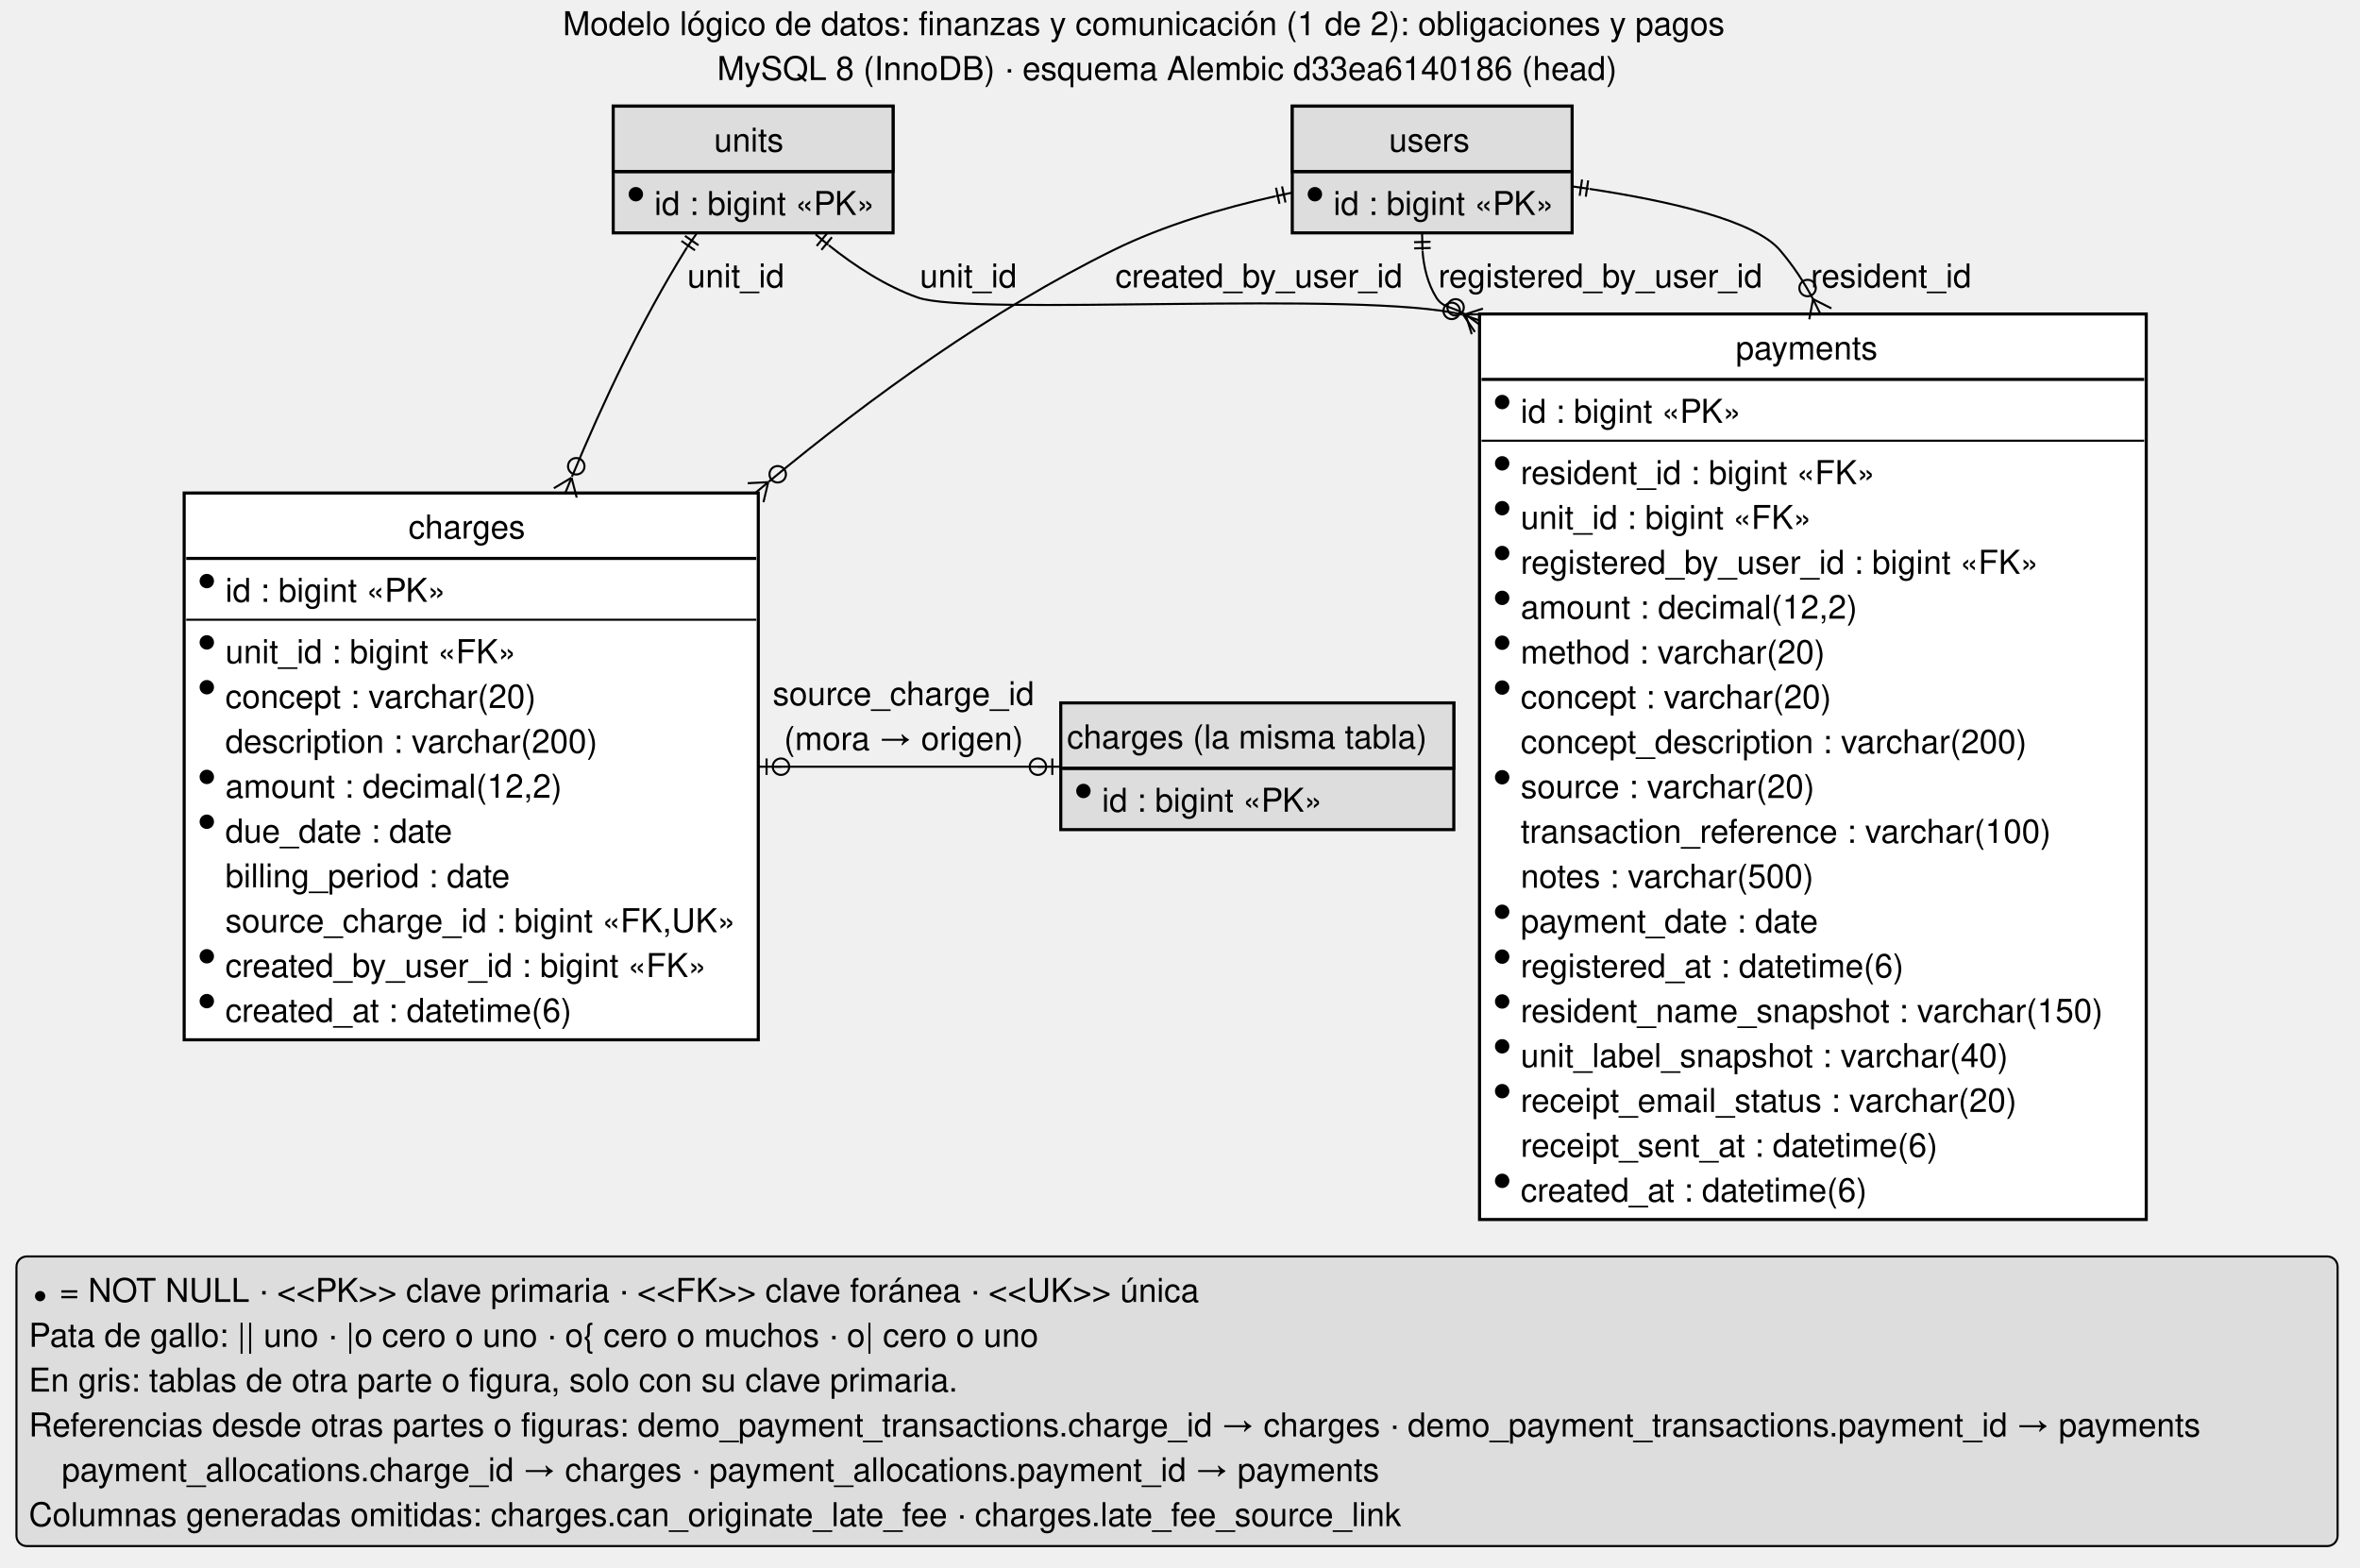
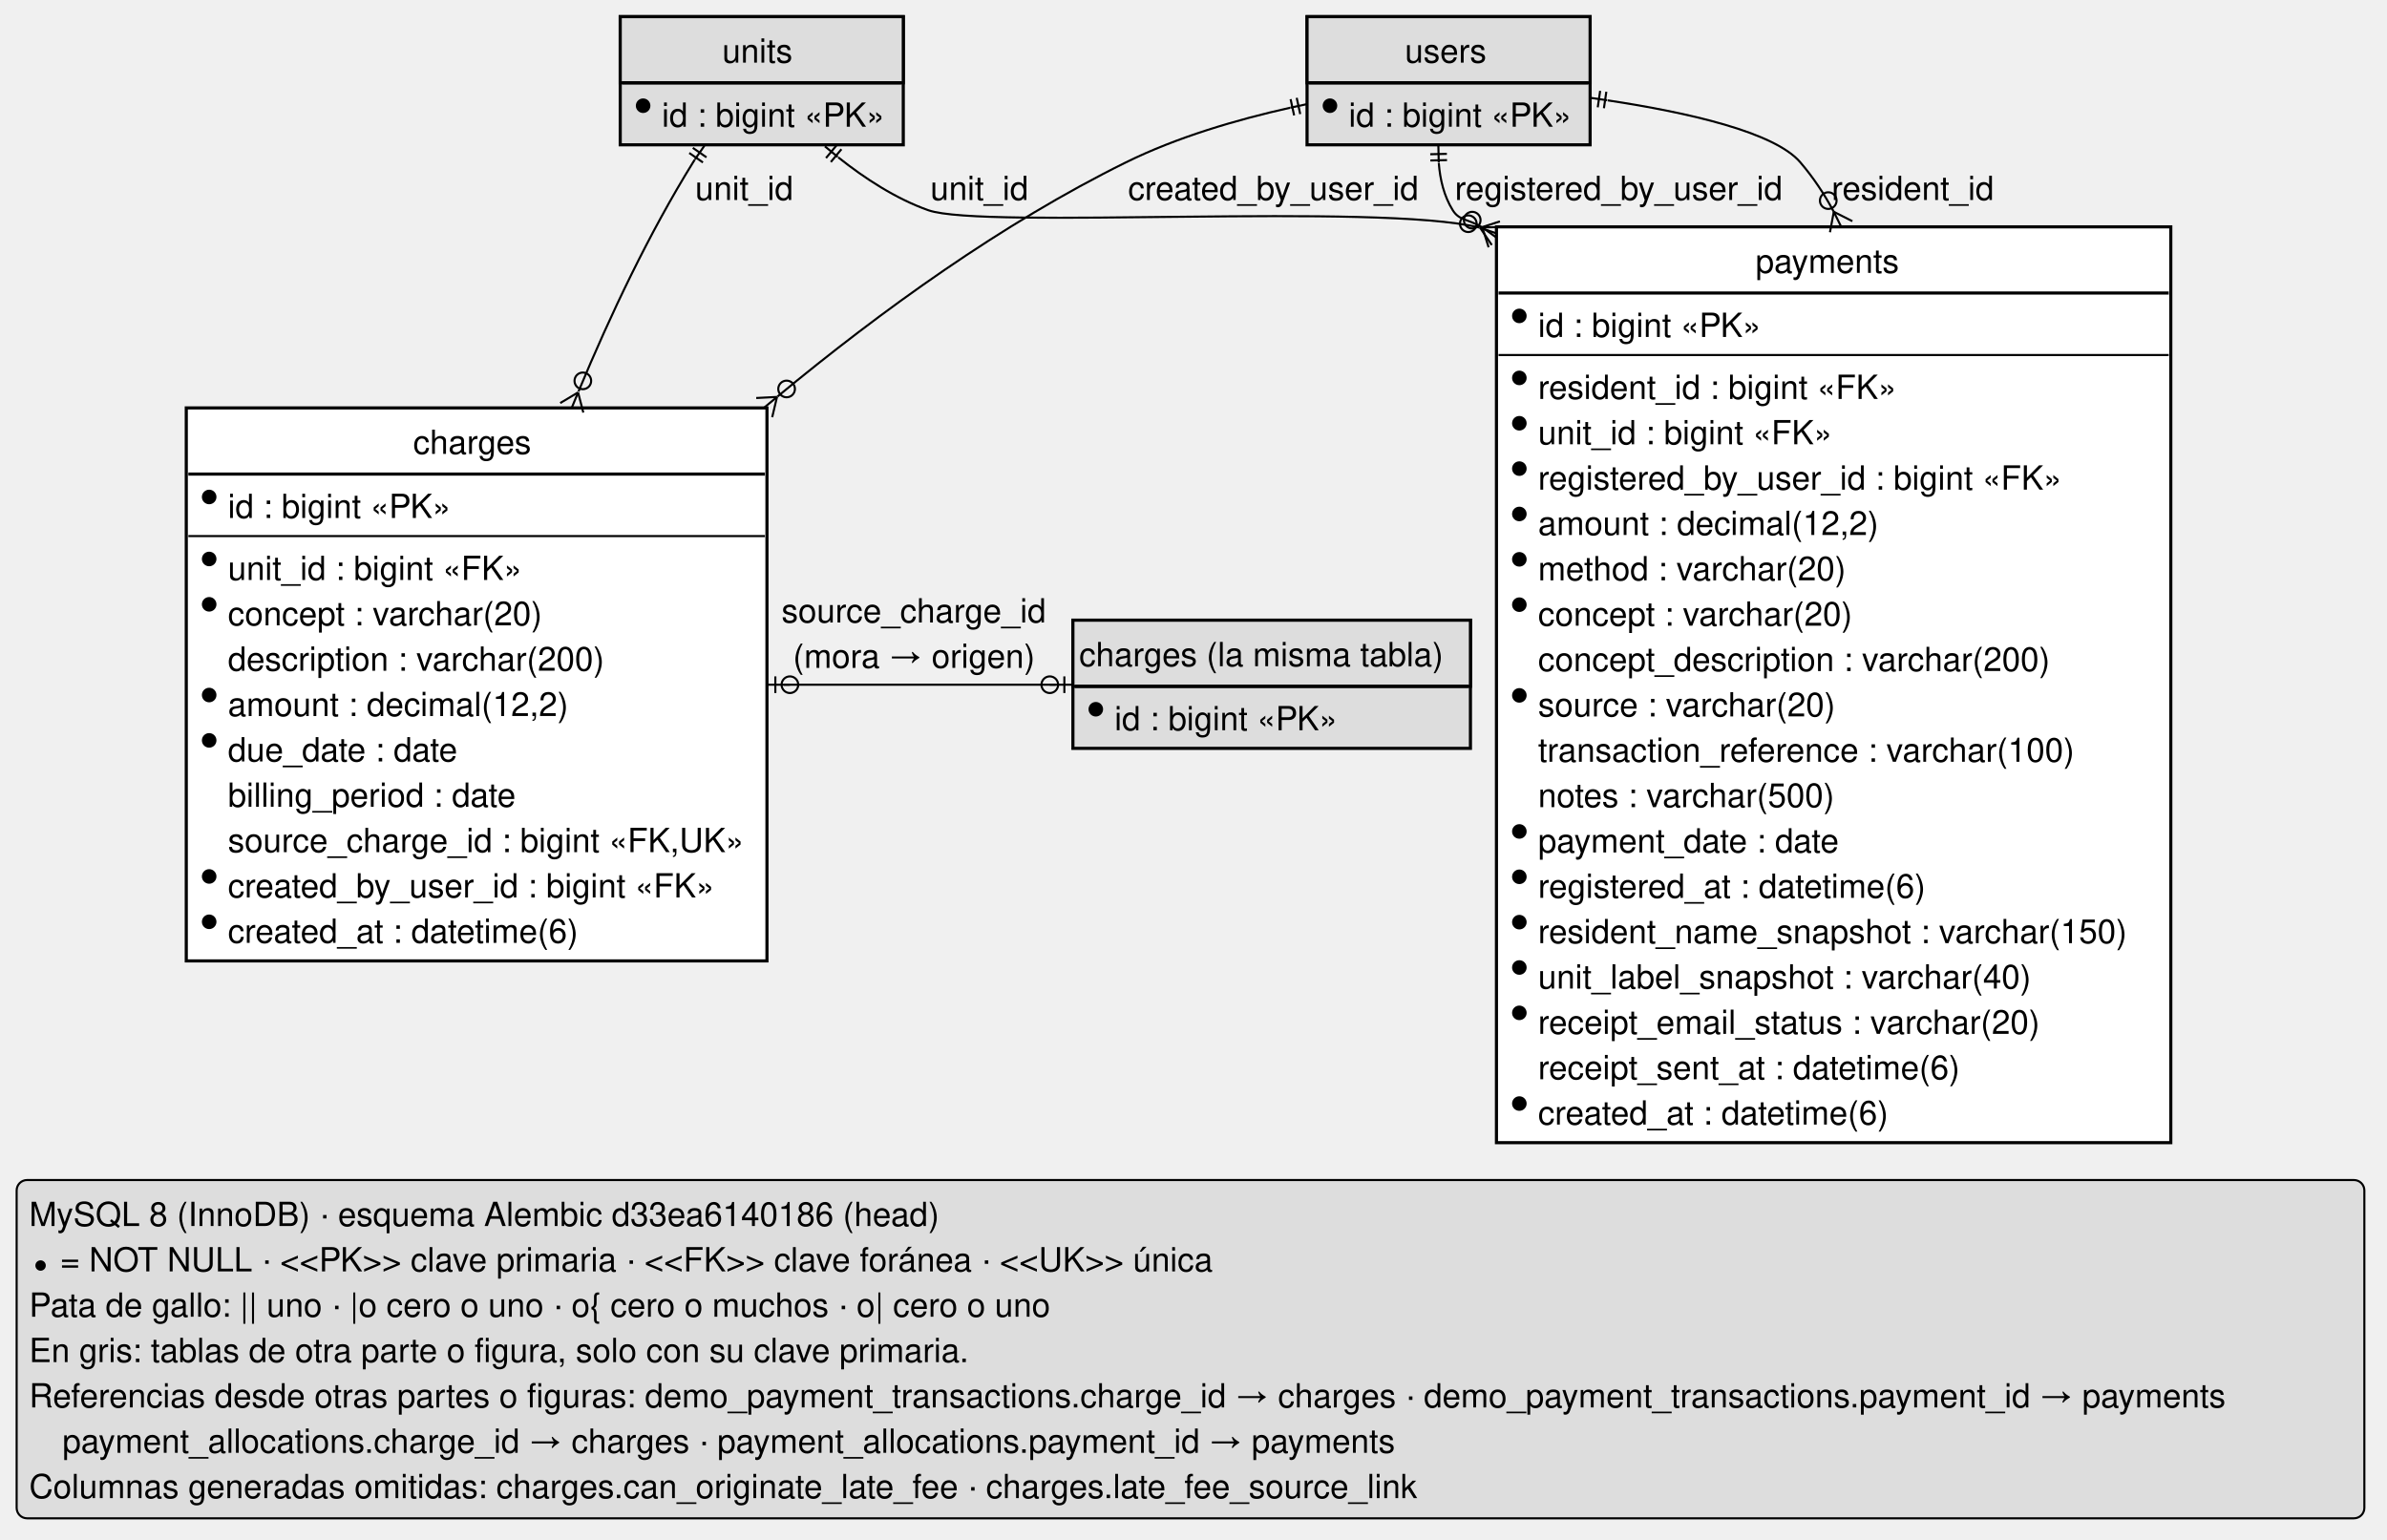
- <svg xmlns="http://www.w3.org/2000/svg" contentScriptType="application/ecmascript" contentStyleType="text/css" height="2381.25px" preserveAspectRatio="none" style="width:3584px;height:2381px;" version="1.1" viewBox="0 0 3584 2381" width="3584.375px" zoomAndPan="magnify">
+ <svg xmlns="http://www.w3.org/2000/svg" contentScriptType="application/ecmascript" contentStyleType="text/css" height="2312.5px" preserveAspectRatio="none" style="width:3584px;height:2312px;" version="1.1" viewBox="0 0 3584 2312" width="3584.375px" zoomAndPan="magnify">
  <defs />
  <g>
-     <text fill="#000000" font-family="Helvetica" font-size="50" lengthAdjust="spacingAndGlyphs" textLength="1868.75" x="854.688" y="53.45">Modelo lógico de datos: finanzas y comunicación (1 de 2): obligaciones y pagos</text>
-     <text fill="#000000" font-family="Helvetica" font-size="50" lengthAdjust="spacingAndGlyphs" textLength="1400" x="1089.062" y="121.55">MySQL 8 (InnoDB) · esquema Alembic d33ea6140186 (head)</text>
-     <rect fill="#FFFFFF" height="830.351" id="charges" style="stroke: #000000; stroke-width: 4.688;" width="871.875" x="279.688" y="748.7" />
-     <text fill="#000000" font-family="Helvetica" font-size="50" lengthAdjust="spacingAndGlyphs" textLength="190.625" x="620.312" y="817.775">charges</text>
-     <line style="stroke: #000000; stroke-width: 4.688;" x1="282.812" x2="1148.438" y1="848.05" y2="848.05" />
-     <ellipse cx="314.062" cy="882.425" fill="#000000" rx="9.375" ry="9.375" style="stroke: #000000; stroke-width: 3.125;" />
-     <text fill="#000000" font-family="Helvetica" font-size="50" lengthAdjust="spacingAndGlyphs" textLength="343.75" x="342.188" y="914">id : bigint «PK»</text>
-     <line style="stroke: #000000; stroke-width: 3.125;" x1="282.812" x2="1148.438" y1="941.15" y2="941.15" />
-     <ellipse cx="314.062" cy="975.525" fill="#000000" rx="9.375" ry="9.375" style="stroke: #000000; stroke-width: 3.125;" />
-     <text fill="#000000" font-family="Helvetica" font-size="50" lengthAdjust="spacingAndGlyphs" textLength="453.125" x="342.188" y="1007.101">unit_id : bigint «FK»</text>
+     <rect fill="#FFFFFF" height="830.351" id="charges" style="stroke: #000000; stroke-width: 4.688;" width="871.875" x="279.688" y="612.5" />
+     <text fill="#000000" font-family="Helvetica" font-size="50" lengthAdjust="spacingAndGlyphs" textLength="190.625" x="620.312" y="681.575">charges</text>
+     <line style="stroke: #000000; stroke-width: 4.688;" x1="282.812" x2="1148.438" y1="711.85" y2="711.85" />
+     <ellipse cx="314.062" cy="746.225" fill="#000000" rx="9.375" ry="9.375" style="stroke: #000000; stroke-width: 3.125;" />
+     <text fill="#000000" font-family="Helvetica" font-size="50" lengthAdjust="spacingAndGlyphs" textLength="343.75" x="342.188" y="777.8">id : bigint «PK»</text>
+     <line style="stroke: #000000; stroke-width: 3.125;" x1="282.812" x2="1148.438" y1="804.95" y2="804.95" />
+     <ellipse cx="314.062" cy="839.325" fill="#000000" rx="9.375" ry="9.375" style="stroke: #000000; stroke-width: 3.125;" />
+     <text fill="#000000" font-family="Helvetica" font-size="50" lengthAdjust="spacingAndGlyphs" textLength="453.125" x="342.188" y="870.9">unit_id : bigint «FK»</text>
+     <ellipse cx="314.062" cy="907.425" fill="#000000" rx="9.375" ry="9.375" style="stroke: #000000; stroke-width: 3.125;" />
+     <text fill="#000000" font-family="Helvetica" font-size="50" lengthAdjust="spacingAndGlyphs" textLength="496.875" x="342.188" y="939">concept : varchar(20)</text>
+     <text fill="#000000" font-family="Helvetica" font-size="50" lengthAdjust="spacingAndGlyphs" textLength="603.125" x="342.188" y="1007.101">description : varchar(200)</text>
    <ellipse cx="314.062" cy="1043.626" fill="#000000" rx="9.375" ry="9.375" style="stroke: #000000; stroke-width: 3.125;" />
-     <text fill="#000000" font-family="Helvetica" font-size="50" lengthAdjust="spacingAndGlyphs" textLength="496.875" x="342.188" y="1075.201">concept : varchar(20)</text>
-     <text fill="#000000" font-family="Helvetica" font-size="50" lengthAdjust="spacingAndGlyphs" textLength="603.125" x="342.188" y="1143.301">description : varchar(200)</text>
-     <ellipse cx="314.062" cy="1179.826" fill="#000000" rx="9.375" ry="9.375" style="stroke: #000000; stroke-width: 3.125;" />
-     <text fill="#000000" font-family="Helvetica" font-size="50" lengthAdjust="spacingAndGlyphs" textLength="537.5" x="342.188" y="1211.401">amount : decimal(12,2)</text>
-     <ellipse cx="314.062" cy="1247.926" fill="#000000" rx="9.375" ry="9.375" style="stroke: #000000; stroke-width: 3.125;" />
-     <text fill="#000000" font-family="Helvetica" font-size="50" lengthAdjust="spacingAndGlyphs" textLength="362.5" x="342.188" y="1279.501">due_date : date</text>
-     <text fill="#000000" font-family="Helvetica" font-size="50" lengthAdjust="spacingAndGlyphs" textLength="465.625" x="342.188" y="1347.601">billing_period : date</text>
-     <text fill="#000000" font-family="Helvetica" font-size="50" lengthAdjust="spacingAndGlyphs" textLength="790.625" x="342.188" y="1415.701">source_charge_id : bigint «FK,UK»</text>
-     <ellipse cx="314.062" cy="1452.226" fill="#000000" rx="9.375" ry="9.375" style="stroke: #000000; stroke-width: 3.125;" />
-     <text fill="#000000" font-family="Helvetica" font-size="50" lengthAdjust="spacingAndGlyphs" textLength="746.875" x="342.188" y="1483.802">created_by_user_id : bigint «FK»</text>
-     <ellipse cx="314.062" cy="1520.327" fill="#000000" rx="9.375" ry="9.375" style="stroke: #000000; stroke-width: 3.125;" />
-     <text fill="#000000" font-family="Helvetica" font-size="50" lengthAdjust="spacingAndGlyphs" textLength="559.375" x="342.188" y="1551.902">created_at : datetime(6)</text>
-     <rect fill="#FFFFFF" height="1375.153" id="payments" style="stroke: #000000; stroke-width: 4.688;" width="1012.5" x="2246.875" y="476.825" />
-     <text fill="#000000" font-family="Helvetica" font-size="50" lengthAdjust="spacingAndGlyphs" textLength="234.375" x="2635.938" y="545.9">payments</text>
-     <line style="stroke: #000000; stroke-width: 4.688;" x1="2250" x2="3256.25" y1="576.175" y2="576.175" />
-     <ellipse cx="2281.25" cy="610.55" fill="#000000" rx="9.375" ry="9.375" style="stroke: #000000; stroke-width: 3.125;" />
-     <text fill="#000000" font-family="Helvetica" font-size="50" lengthAdjust="spacingAndGlyphs" textLength="343.75" x="2309.375" y="642.125">id : bigint «PK»</text>
-     <line style="stroke: #000000; stroke-width: 3.125;" x1="2250" x2="3256.25" y1="669.275" y2="669.275" />
+     <text fill="#000000" font-family="Helvetica" font-size="50" lengthAdjust="spacingAndGlyphs" textLength="537.5" x="342.188" y="1075.201">amount : decimal(12,2)</text>
+     <ellipse cx="314.062" cy="1111.726" fill="#000000" rx="9.375" ry="9.375" style="stroke: #000000; stroke-width: 3.125;" />
+     <text fill="#000000" font-family="Helvetica" font-size="50" lengthAdjust="spacingAndGlyphs" textLength="362.5" x="342.188" y="1143.301">due_date : date</text>
+     <text fill="#000000" font-family="Helvetica" font-size="50" lengthAdjust="spacingAndGlyphs" textLength="465.625" x="342.188" y="1211.401">billing_period : date</text>
+     <text fill="#000000" font-family="Helvetica" font-size="50" lengthAdjust="spacingAndGlyphs" textLength="790.625" x="342.188" y="1279.501">source_charge_id : bigint «FK,UK»</text>
+     <ellipse cx="314.062" cy="1316.026" fill="#000000" rx="9.375" ry="9.375" style="stroke: #000000; stroke-width: 3.125;" />
+     <text fill="#000000" font-family="Helvetica" font-size="50" lengthAdjust="spacingAndGlyphs" textLength="746.875" x="342.188" y="1347.601">created_by_user_id : bigint «FK»</text>
+     <ellipse cx="314.062" cy="1384.126" fill="#000000" rx="9.375" ry="9.375" style="stroke: #000000; stroke-width: 3.125;" />
+     <text fill="#000000" font-family="Helvetica" font-size="50" lengthAdjust="spacingAndGlyphs" textLength="559.375" x="342.188" y="1415.701">created_at : datetime(6)</text>
+     <rect fill="#FFFFFF" height="1375.153" id="payments" style="stroke: #000000; stroke-width: 4.688;" width="1012.5" x="2246.875" y="340.625" />
+     <text fill="#000000" font-family="Helvetica" font-size="50" lengthAdjust="spacingAndGlyphs" textLength="234.375" x="2635.938" y="409.7">payments</text>
+     <line style="stroke: #000000; stroke-width: 4.688;" x1="2250" x2="3256.25" y1="439.975" y2="439.975" />
+     <ellipse cx="2281.25" cy="474.35" fill="#000000" rx="9.375" ry="9.375" style="stroke: #000000; stroke-width: 3.125;" />
+     <text fill="#000000" font-family="Helvetica" font-size="50" lengthAdjust="spacingAndGlyphs" textLength="343.75" x="2309.375" y="505.925">id : bigint «PK»</text>
+     <line style="stroke: #000000; stroke-width: 3.125;" x1="2250" x2="3256.25" y1="533.075" y2="533.075" />
+     <ellipse cx="2281.25" cy="567.45" fill="#000000" rx="9.375" ry="9.375" style="stroke: #000000; stroke-width: 3.125;" />
+     <text fill="#000000" font-family="Helvetica" font-size="50" lengthAdjust="spacingAndGlyphs" textLength="556.25" x="2309.375" y="599.025">resident_id : bigint «FK»</text>
+     <ellipse cx="2281.25" cy="635.55" fill="#000000" rx="9.375" ry="9.375" style="stroke: #000000; stroke-width: 3.125;" />
+     <text fill="#000000" font-family="Helvetica" font-size="50" lengthAdjust="spacingAndGlyphs" textLength="453.125" x="2309.375" y="667.125">unit_id : bigint «FK»</text>
    <ellipse cx="2281.25" cy="703.65" fill="#000000" rx="9.375" ry="9.375" style="stroke: #000000; stroke-width: 3.125;" />
-     <text fill="#000000" font-family="Helvetica" font-size="50" lengthAdjust="spacingAndGlyphs" textLength="556.25" x="2309.375" y="735.226">resident_id : bigint «FK»</text>
+     <text fill="#000000" font-family="Helvetica" font-size="50" lengthAdjust="spacingAndGlyphs" textLength="812.5" x="2309.375" y="735.226">registered_by_user_id : bigint «FK»</text>
    <ellipse cx="2281.25" cy="771.751" fill="#000000" rx="9.375" ry="9.375" style="stroke: #000000; stroke-width: 3.125;" />
-     <text fill="#000000" font-family="Helvetica" font-size="50" lengthAdjust="spacingAndGlyphs" textLength="453.125" x="2309.375" y="803.326">unit_id : bigint «FK»</text>
+     <text fill="#000000" font-family="Helvetica" font-size="50" lengthAdjust="spacingAndGlyphs" textLength="537.5" x="2309.375" y="803.326">amount : decimal(12,2)</text>
    <ellipse cx="2281.25" cy="839.851" fill="#000000" rx="9.375" ry="9.375" style="stroke: #000000; stroke-width: 3.125;" />
-     <text fill="#000000" font-family="Helvetica" font-size="50" lengthAdjust="spacingAndGlyphs" textLength="812.5" x="2309.375" y="871.426">registered_by_user_id : bigint «FK»</text>
+     <text fill="#000000" font-family="Helvetica" font-size="50" lengthAdjust="spacingAndGlyphs" textLength="493.75" x="2309.375" y="871.426">method : varchar(20)</text>
    <ellipse cx="2281.25" cy="907.951" fill="#000000" rx="9.375" ry="9.375" style="stroke: #000000; stroke-width: 3.125;" />
-     <text fill="#000000" font-family="Helvetica" font-size="50" lengthAdjust="spacingAndGlyphs" textLength="537.5" x="2309.375" y="939.526">amount : decimal(12,2)</text>
-     <ellipse cx="2281.25" cy="976.051" fill="#000000" rx="9.375" ry="9.375" style="stroke: #000000; stroke-width: 3.125;" />
-     <text fill="#000000" font-family="Helvetica" font-size="50" lengthAdjust="spacingAndGlyphs" textLength="493.75" x="2309.375" y="1007.626">method : varchar(20)</text>
+     <text fill="#000000" font-family="Helvetica" font-size="50" lengthAdjust="spacingAndGlyphs" textLength="496.875" x="2309.375" y="939.526">concept : varchar(20)</text>
+     <text fill="#000000" font-family="Helvetica" font-size="50" lengthAdjust="spacingAndGlyphs" textLength="815.625" x="2309.375" y="1007.626">concept_description : varchar(200)</text>
    <ellipse cx="2281.25" cy="1044.151" fill="#000000" rx="9.375" ry="9.375" style="stroke: #000000; stroke-width: 3.125;" />
-     <text fill="#000000" font-family="Helvetica" font-size="50" lengthAdjust="spacingAndGlyphs" textLength="496.875" x="2309.375" y="1075.726">concept : varchar(20)</text>
-     <text fill="#000000" font-family="Helvetica" font-size="50" lengthAdjust="spacingAndGlyphs" textLength="815.625" x="2309.375" y="1143.826">concept_description : varchar(200)</text>
-     <ellipse cx="2281.25" cy="1180.351" fill="#000000" rx="9.375" ry="9.375" style="stroke: #000000; stroke-width: 3.125;" />
-     <text fill="#000000" font-family="Helvetica" font-size="50" lengthAdjust="spacingAndGlyphs" textLength="468.75" x="2309.375" y="1211.927">source : varchar(20)</text>
-     <text fill="#000000" font-family="Helvetica" font-size="50" lengthAdjust="spacingAndGlyphs" textLength="859.375" x="2309.375" y="1280.027">transaction_reference : varchar(100)</text>
-     <text fill="#000000" font-family="Helvetica" font-size="50" lengthAdjust="spacingAndGlyphs" textLength="468.75" x="2309.375" y="1348.127">notes : varchar(500)</text>
+     <text fill="#000000" font-family="Helvetica" font-size="50" lengthAdjust="spacingAndGlyphs" textLength="468.75" x="2309.375" y="1075.726">source : varchar(20)</text>
+     <text fill="#000000" font-family="Helvetica" font-size="50" lengthAdjust="spacingAndGlyphs" textLength="859.375" x="2309.375" y="1143.826">transaction_reference : varchar(100)</text>
+     <text fill="#000000" font-family="Helvetica" font-size="50" lengthAdjust="spacingAndGlyphs" textLength="468.75" x="2309.375" y="1211.927">notes : varchar(500)</text>
+     <ellipse cx="2281.25" cy="1248.452" fill="#000000" rx="9.375" ry="9.375" style="stroke: #000000; stroke-width: 3.125;" />
+     <text fill="#000000" font-family="Helvetica" font-size="50" lengthAdjust="spacingAndGlyphs" textLength="481.25" x="2309.375" y="1280.027">payment_date : date</text>
+     <ellipse cx="2281.25" cy="1316.552" fill="#000000" rx="9.375" ry="9.375" style="stroke: #000000; stroke-width: 3.125;" />
+     <text fill="#000000" font-family="Helvetica" font-size="50" lengthAdjust="spacingAndGlyphs" textLength="625" x="2309.375" y="1348.127">registered_at : datetime(6)</text>
    <ellipse cx="2281.25" cy="1384.652" fill="#000000" rx="9.375" ry="9.375" style="stroke: #000000; stroke-width: 3.125;" />
-     <text fill="#000000" font-family="Helvetica" font-size="50" lengthAdjust="spacingAndGlyphs" textLength="481.25" x="2309.375" y="1416.227">payment_date : date</text>
+     <text fill="#000000" font-family="Helvetica" font-size="50" lengthAdjust="spacingAndGlyphs" textLength="931.25" x="2309.375" y="1416.227">resident_name_snapshot : varchar(150)</text>
    <ellipse cx="2281.25" cy="1452.752" fill="#000000" rx="9.375" ry="9.375" style="stroke: #000000; stroke-width: 3.125;" />
-     <text fill="#000000" font-family="Helvetica" font-size="50" lengthAdjust="spacingAndGlyphs" textLength="625" x="2309.375" y="1484.327">registered_at : datetime(6)</text>
+     <text fill="#000000" font-family="Helvetica" font-size="50" lengthAdjust="spacingAndGlyphs" textLength="778.125" x="2309.375" y="1484.327">unit_label_snapshot : varchar(40)</text>
    <ellipse cx="2281.25" cy="1520.852" fill="#000000" rx="9.375" ry="9.375" style="stroke: #000000; stroke-width: 3.125;" />
-     <text fill="#000000" font-family="Helvetica" font-size="50" lengthAdjust="spacingAndGlyphs" textLength="931.25" x="2309.375" y="1552.427">resident_name_snapshot : varchar(150)</text>
-     <ellipse cx="2281.25" cy="1588.952" fill="#000000" rx="9.375" ry="9.375" style="stroke: #000000; stroke-width: 3.125;" />
-     <text fill="#000000" font-family="Helvetica" font-size="50" lengthAdjust="spacingAndGlyphs" textLength="778.125" x="2309.375" y="1620.527">unit_label_snapshot : varchar(40)</text>
+     <text fill="#000000" font-family="Helvetica" font-size="50" lengthAdjust="spacingAndGlyphs" textLength="790.625" x="2309.375" y="1552.427">receipt_email_status : varchar(20)</text>
+     <text fill="#000000" font-family="Helvetica" font-size="50" lengthAdjust="spacingAndGlyphs" textLength="668.75" x="2309.375" y="1620.527">receipt_sent_at : datetime(6)</text>
    <ellipse cx="2281.25" cy="1657.053" fill="#000000" rx="9.375" ry="9.375" style="stroke: #000000; stroke-width: 3.125;" />
-     <text fill="#000000" font-family="Helvetica" font-size="50" lengthAdjust="spacingAndGlyphs" textLength="790.625" x="2309.375" y="1688.628">receipt_email_status : varchar(20)</text>
-     <text fill="#000000" font-family="Helvetica" font-size="50" lengthAdjust="spacingAndGlyphs" textLength="668.75" x="2309.375" y="1756.728">receipt_sent_at : datetime(6)</text>
-     <ellipse cx="2281.25" cy="1793.253" fill="#000000" rx="9.375" ry="9.375" style="stroke: #000000; stroke-width: 3.125;" />
-     <text fill="#000000" font-family="Helvetica" font-size="50" lengthAdjust="spacingAndGlyphs" textLength="559.375" x="2309.375" y="1824.828">created_at : datetime(6)</text>
-     <rect fill="#DDDDDD" height="192.45" id="units" style="stroke: #000000; stroke-width: 4.688;" width="425" x="931.25" y="161.2" />
-     <rect fill="#DDDDDD" height="99.35" style="stroke: #000000; stroke-width: 4.688;" width="425" x="931.25" y="161.2" />
-     <text fill="#000000" font-family="Helvetica" font-size="50" lengthAdjust="spacingAndGlyphs" textLength="118.75" x="1084.375" y="230.275">units</text>
-     <line style="stroke: #000000; stroke-width: 4.688;" x1="934.375" x2="1353.125" y1="260.55" y2="260.55" />
-     <ellipse cx="965.625" cy="294.925" fill="#000000" rx="9.375" ry="9.375" style="stroke: #000000; stroke-width: 3.125;" />
-     <text fill="#000000" font-family="Helvetica" font-size="50" lengthAdjust="spacingAndGlyphs" textLength="343.75" x="993.75" y="326.5">id : bigint «PK»</text>
-     <rect fill="#DDDDDD" height="192.45" id="users" style="stroke: #000000; stroke-width: 4.688;" width="425" x="1962.5" y="161.2" />
-     <rect fill="#DDDDDD" height="99.35" style="stroke: #000000; stroke-width: 4.688;" width="425" x="1962.5" y="161.2" />
-     <text fill="#000000" font-family="Helvetica" font-size="50" lengthAdjust="spacingAndGlyphs" textLength="131.25" x="2109.375" y="230.275">users</text>
-     <line style="stroke: #000000; stroke-width: 4.688;" x1="1965.625" x2="2384.375" y1="260.55" y2="260.55" />
-     <ellipse cx="1996.875" cy="294.925" fill="#000000" rx="9.375" ry="9.375" style="stroke: #000000; stroke-width: 3.125;" />
-     <text fill="#000000" font-family="Helvetica" font-size="50" lengthAdjust="spacingAndGlyphs" textLength="343.75" x="2025" y="326.5">id : bigint «PK»</text>
-     <rect fill="#DDDDDD" height="192.45" id="charges_origen" style="stroke: #000000; stroke-width: 4.688;" width="596.875" x="1610.938" y="1067.45" />
-     <rect fill="#DDDDDD" height="99.35" style="stroke: #000000; stroke-width: 4.688;" width="596.875" x="1610.938" y="1067.45" />
-     <text fill="#000000" font-family="Helvetica" font-size="50" lengthAdjust="spacingAndGlyphs" textLength="578.125" x="1620.312" y="1136.525">charges (la misma tabla)</text>
-     <line style="stroke: #000000; stroke-width: 4.688;" x1="1614.062" x2="2204.688" y1="1166.8" y2="1166.8" />
-     <ellipse cx="1645.312" cy="1201.175" fill="#000000" rx="9.375" ry="9.375" style="stroke: #000000; stroke-width: 3.125;" />
-     <text fill="#000000" font-family="Helvetica" font-size="50" lengthAdjust="spacingAndGlyphs" textLength="343.75" x="1673.438" y="1232.751">id : bigint «PK»</text>
-     <path d="M1937,298.013 C1856.156,316.075 1767,342.294 1690.625,379.95 C1505.438,471.231 1323.188,602.638 1167.281,731.7 " fill="none" id="users-charges" style="stroke: #000000; stroke-width: 3.125;" />
-     <line style="stroke: #000000; stroke-width: 3.125;" x1="1166.65" x2="1159.434" y1="732.236" y2="762.641" />
-     <line style="stroke: #000000; stroke-width: 3.125;" x1="1166.65" x2="1135.441" y1="732.236" y2="733.822" />
-     <line style="stroke: #000000; stroke-width: 3.125;" x1="1166.65" x2="1147.438" y1="732.236" y2="748.231" />
-     <ellipse cx="1181.06" cy="720.239" fill="none" rx="12.5" ry="12.5" style="stroke: #000000; stroke-width: 3.125;" />
-     <line style="stroke: #000000; stroke-width: 3.125;" x1="1946.958" x2="1952.229" y1="283.086" y2="307.524" />
-     <line style="stroke: #000000; stroke-width: 3.125;" x1="1937.793" x2="1943.065" y1="285.063" y2="309.501" />
-     <line style="stroke: #000000; stroke-width: 3.125;" x1="1937.375" x2="1961.812" y1="297.941" y2="292.669" />
-     <text fill="#000000" font-family="Helvetica" font-size="50" lengthAdjust="spacingAndGlyphs" textLength="453.125" x="1693.75" y="436.525">created_by_user_id</text>
-     <path d="M1176.812,1164.325 C1313.062,1164.325 1459.25,1164.325 1584.938,1164.325 " fill="none" id="charges-charges_origen" style="stroke: #000000; stroke-width: 3.125;" />
-     <line style="stroke: #000000; stroke-width: 3.125;" x1="1576.219" x2="1610.594" y1="1164.325" y2="1164.325" />
-     <ellipse cx="1576.219" cy="1164.325" fill="none" rx="12.5" ry="12.5" style="stroke: #000000; stroke-width: 3.125;" />
-     <line style="stroke: #000000; stroke-width: 3.125;" x1="1598.094" x2="1598.094" y1="1151.825" y2="1176.825" />
-     <line style="stroke: #000000; stroke-width: 3.125;" x1="1186.031" x2="1151.656" y1="1164.325" y2="1164.325" />
-     <ellipse cx="1186.031" cy="1164.325" fill="none" rx="12.5" ry="12.5" style="stroke: #000000; stroke-width: 3.125;" />
-     <line style="stroke: #000000; stroke-width: 3.125;" x1="1164.156" x2="1164.156" y1="1176.825" y2="1151.825" />
-     <text fill="#000000" font-family="Helvetica" font-size="50" lengthAdjust="spacingAndGlyphs" textLength="415.625" x="1173.438" y="1070.9">source_charge_id</text>
-     <text fill="#000000" font-family="Helvetica" font-size="50" lengthAdjust="spacingAndGlyphs" textLength="381.25" x="1190.625" y="1139.001">(mora → origen)</text>
-     <path d="M1043.094,376.044 C1042.25,377.325 1041.438,378.638 1040.625,379.95 C974.719,486.325 916.688,608.419 868.594,724.013 " fill="none" id="units-charges" style="stroke: #000000; stroke-width: 3.125;" />
-     <line style="stroke: #000000; stroke-width: 3.125;" x1="867.976" x2="875.81" y1="725.423" y2="755.675" />
-     <line style="stroke: #000000; stroke-width: 3.125;" x1="867.976" x2="841.128" y1="725.423" y2="741.413" />
-     <line style="stroke: #000000; stroke-width: 3.125;" x1="867.976" x2="858.469" y1="725.423" y2="748.544" />
-     <ellipse cx="875.107" cy="708.081" fill="none" rx="12.5" ry="12.5" style="stroke: #000000; stroke-width: 3.125;" />
-     <line style="stroke: #000000; stroke-width: 3.125;" x1="1040.23" x2="1060.774" y1="358.192" y2="372.439" />
-     <line style="stroke: #000000; stroke-width: 3.125;" x1="1034.888" x2="1055.431" y1="365.896" y2="380.143" />
-     <line style="stroke: #000000; stroke-width: 3.125;" x1="1043.379" x2="1057.625" y1="375.588" y2="355.044" />
-     <text fill="#000000" font-family="Helvetica" font-size="50" lengthAdjust="spacingAndGlyphs" textLength="159.375" x="1043.75" y="436.525">unit_id</text>
-     <path d="M2160.281,380.763 C2162.156,405.669 2168.125,430.763 2181.25,451.825 C2191,467.481 2203.125,464.606 2225.094,477.263 " fill="none" id="users-payments" style="stroke: #000000; stroke-width: 3.125;" />
-     <line style="stroke: #000000; stroke-width: 3.125;" x1="2225.73" x2="2256.974" y1="477.704" y2="477.068" />
-     <line style="stroke: #000000; stroke-width: 3.125;" x1="2225.73" x2="2235.089" y1="477.704" y2="507.52" />
-     <line style="stroke: #000000; stroke-width: 3.125;" x1="2225.73" x2="2246.031" y1="477.704" y2="492.294" />
-     <ellipse cx="2210.504" cy="466.762" fill="none" rx="12.5" ry="12.5" style="stroke: #000000; stroke-width: 3.125;" />
-     <line style="stroke: #000000; stroke-width: 3.125;" x1="2147.45" x2="2172.443" y1="367.8" y2="367.219" />
-     <line style="stroke: #000000; stroke-width: 3.125;" x1="2147.667" x2="2172.661" y1="377.172" y2="376.592" />
-     <line style="stroke: #000000; stroke-width: 3.125;" x1="2160.236" x2="2159.656" y1="380.006" y2="355.013" />
-     <text fill="#000000" font-family="Helvetica" font-size="50" lengthAdjust="spacingAndGlyphs" textLength="518.75" x="2184.375" y="436.525">registered_by_user_id</text>
-     <path d="M2414.062,286.919 C2535.125,305.231 2664.531,334.731 2703.125,379.95 C2722.781,402.95 2739.375,427.888 2753.344,454.2 " fill="none" id="users-payments-1" style="stroke: #000000; stroke-width: 3.125;" />
-     <line style="stroke: #000000; stroke-width: 3.125;" x1="2753.364" x2="2781.248" y1="454.224" y2="468.333" />
-     <line style="stroke: #000000; stroke-width: 3.125;" x1="2753.364" x2="2747.627" y1="454.224" y2="484.943" />
-     <line style="stroke: #000000; stroke-width: 3.125;" x1="2753.364" x2="2764.438" y1="454.224" y2="476.638" />
-     <ellipse cx="2745.06" cy="437.413" fill="none" rx="12.5" ry="12.5" style="stroke: #000000; stroke-width: 3.125;" />
-     <line style="stroke: #000000; stroke-width: 3.125;" x1="2398.966" x2="2402.583" y1="297.346" y2="272.609" />
-     <line style="stroke: #000000; stroke-width: 3.125;" x1="2408.243" x2="2411.86" y1="298.702" y2="273.965" />
-     <line style="stroke: #000000; stroke-width: 3.125;" x1="2413.143" x2="2388.406" y1="286.786" y2="283.169" />
-     <text fill="#000000" font-family="Helvetica" font-size="50" lengthAdjust="spacingAndGlyphs" textLength="262.5" x="2750" y="436.525">resident_id</text>
-     <path d="M1258.625,372.481 C1298.312,404.075 1345.125,434.575 1393.75,451.825 C1475.875,480.95 2067.219,440.106 2221.781,478.013 " fill="none" id="units-payments" style="stroke: #000000; stroke-width: 3.125;" />
-     <line style="stroke: #000000; stroke-width: 3.125;" x1="2222.329" x2="2252.069" y1="478.223" y2="468.627" />
-     <line style="stroke: #000000; stroke-width: 3.125;" x1="2222.329" x2="2239.869" y1="478.223" y2="504.087" />
-     <line style="stroke: #000000; stroke-width: 3.125;" x1="2222.329" x2="2245.969" y1="478.223" y2="486.356" />
-     <ellipse cx="2204.599" cy="472.123" fill="none" rx="12.5" ry="12.5" style="stroke: #000000; stroke-width: 3.125;" />
-     <line style="stroke: #000000; stroke-width: 3.125;" x1="1240.235" x2="1256.161" y1="373.517" y2="354.246" />
-     <line style="stroke: #000000; stroke-width: 3.125;" x1="1247.462" x2="1263.388" y1="379.489" y2="360.218" />
-     <line style="stroke: #000000; stroke-width: 3.125;" x1="1257.834" x2="1238.562" y1="371.844" y2="355.919" />
-     <text fill="#000000" font-family="Helvetica" font-size="50" lengthAdjust="spacingAndGlyphs" textLength="159.375" x="1396.875" y="436.525">unit_id</text>
-     <rect fill="#DDDDDD" height="439.851" rx="15.625" ry="15.625" style="stroke: #000000; stroke-width: 3.125;" width="3525" x="25" y="1908.075" />
-     <ellipse cx="60.938" cy="1968.363" fill="#000000" rx="7.812" ry="7.812" style="stroke: #000000; stroke-width: 0.0;" />
-     <text fill="#000000" font-family="Helvetica" font-size="50" lengthAdjust="spacingAndGlyphs" textLength="1740.625" x="90.625" y="1977.15">= NOT NULL · &lt;&lt;PK&gt;&gt; clave primaria · &lt;&lt;FK&gt;&gt; clave foránea · &lt;&lt;UK&gt;&gt; única</text>
-     <text fill="#000000" font-family="Helvetica" font-size="50" lengthAdjust="spacingAndGlyphs" textLength="1678.125" x="43.75" y="2045.251">Pata de gallo: || uno · |o cero o uno · o{ cero o muchos · o| cero o uno</text>
-     <text fill="#000000" font-family="Helvetica" font-size="50" lengthAdjust="spacingAndGlyphs" textLength="1509.375" x="43.75" y="2113.351">En gris: tablas de otra parte o figura, solo con su clave primaria.</text>
-     <text fill="#000000" font-family="Helvetica" font-size="50" lengthAdjust="spacingAndGlyphs" textLength="3487.5" x="43.75" y="2181.451">Referencias desde otras partes o figuras: demo_payment_transactions.charge_id → charges · demo_payment_transactions.payment_id → payments</text>
-     <text fill="#000000" font-family="Helvetica" font-size="50" lengthAdjust="spacingAndGlyphs" textLength="2100" x="93.75" y="2249.551">payment_allocations.charge_id → charges · payment_allocations.payment_id → payments</text>
-     <text fill="#000000" font-family="Helvetica" font-size="50" lengthAdjust="spacingAndGlyphs" textLength="2193.75" x="43.75" y="2317.651">Columnas generadas omitidas: charges.can_originate_late_fee · charges.late_fee_source_link</text>
+     <text fill="#000000" font-family="Helvetica" font-size="50" lengthAdjust="spacingAndGlyphs" textLength="559.375" x="2309.375" y="1688.628">created_at : datetime(6)</text>
+     <rect fill="#DDDDDD" height="192.45" id="units" style="stroke: #000000; stroke-width: 4.688;" width="425" x="931.25" y="25" />
+     <rect fill="#DDDDDD" height="99.35" style="stroke: #000000; stroke-width: 4.688;" width="425" x="931.25" y="25" />
+     <text fill="#000000" font-family="Helvetica" font-size="50" lengthAdjust="spacingAndGlyphs" textLength="118.75" x="1084.375" y="94.075">units</text>
+     <line style="stroke: #000000; stroke-width: 4.688;" x1="934.375" x2="1353.125" y1="124.35" y2="124.35" />
+     <ellipse cx="965.625" cy="158.725" fill="#000000" rx="9.375" ry="9.375" style="stroke: #000000; stroke-width: 3.125;" />
+     <text fill="#000000" font-family="Helvetica" font-size="50" lengthAdjust="spacingAndGlyphs" textLength="343.75" x="993.75" y="190.3">id : bigint «PK»</text>
+     <rect fill="#DDDDDD" height="192.45" id="users" style="stroke: #000000; stroke-width: 4.688;" width="425" x="1962.5" y="25" />
+     <rect fill="#DDDDDD" height="99.35" style="stroke: #000000; stroke-width: 4.688;" width="425" x="1962.5" y="25" />
+     <text fill="#000000" font-family="Helvetica" font-size="50" lengthAdjust="spacingAndGlyphs" textLength="131.25" x="2109.375" y="94.075">users</text>
+     <line style="stroke: #000000; stroke-width: 4.688;" x1="1965.625" x2="2384.375" y1="124.35" y2="124.35" />
+     <ellipse cx="1996.875" cy="158.725" fill="#000000" rx="9.375" ry="9.375" style="stroke: #000000; stroke-width: 3.125;" />
+     <text fill="#000000" font-family="Helvetica" font-size="50" lengthAdjust="spacingAndGlyphs" textLength="343.75" x="2025" y="190.3">id : bigint «PK»</text>
+     <rect fill="#DDDDDD" height="192.45" id="charges_origen" style="stroke: #000000; stroke-width: 4.688;" width="596.875" x="1610.938" y="931.25" />
+     <rect fill="#DDDDDD" height="99.35" style="stroke: #000000; stroke-width: 4.688;" width="596.875" x="1610.938" y="931.25" />
+     <text fill="#000000" font-family="Helvetica" font-size="50" lengthAdjust="spacingAndGlyphs" textLength="578.125" x="1620.312" y="1000.325">charges (la misma tabla)</text>
+     <line style="stroke: #000000; stroke-width: 4.688;" x1="1614.062" x2="2204.688" y1="1030.6" y2="1030.6" />
+     <ellipse cx="1645.312" cy="1064.975" fill="#000000" rx="9.375" ry="9.375" style="stroke: #000000; stroke-width: 3.125;" />
+     <text fill="#000000" font-family="Helvetica" font-size="50" lengthAdjust="spacingAndGlyphs" textLength="343.75" x="1673.438" y="1096.55">id : bigint «PK»</text>
+     <path d="M1937,161.812 C1856.156,179.875 1767,206.094 1690.625,243.75 C1505.438,335.031 1323.188,466.438 1167.281,595.5 " fill="none" id="users-charges" style="stroke: #000000; stroke-width: 3.125;" />
+     <line style="stroke: #000000; stroke-width: 3.125;" x1="1166.65" x2="1159.434" y1="596.035" y2="626.441" />
+     <line style="stroke: #000000; stroke-width: 3.125;" x1="1166.65" x2="1135.441" y1="596.035" y2="597.622" />
+     <line style="stroke: #000000; stroke-width: 3.125;" x1="1166.65" x2="1147.438" y1="596.035" y2="612.031" />
+     <ellipse cx="1181.06" cy="584.039" fill="none" rx="12.5" ry="12.5" style="stroke: #000000; stroke-width: 3.125;" />
+     <line style="stroke: #000000; stroke-width: 3.125;" x1="1946.958" x2="1952.229" y1="146.886" y2="171.324" />
+     <line style="stroke: #000000; stroke-width: 3.125;" x1="1937.793" x2="1943.065" y1="148.863" y2="173.3" />
+     <line style="stroke: #000000; stroke-width: 3.125;" x1="1937.375" x2="1961.812" y1="161.74" y2="156.469" />
+     <text fill="#000000" font-family="Helvetica" font-size="50" lengthAdjust="spacingAndGlyphs" textLength="453.125" x="1693.75" y="300.325">created_by_user_id</text>
+     <path d="M1176.812,1028.125 C1313.062,1028.125 1459.25,1028.125 1584.938,1028.125 " fill="none" id="charges-charges_origen" style="stroke: #000000; stroke-width: 3.125;" />
+     <line style="stroke: #000000; stroke-width: 3.125;" x1="1576.219" x2="1610.594" y1="1028.125" y2="1028.125" />
+     <ellipse cx="1576.219" cy="1028.125" fill="none" rx="12.5" ry="12.5" style="stroke: #000000; stroke-width: 3.125;" />
+     <line style="stroke: #000000; stroke-width: 3.125;" x1="1598.094" x2="1598.094" y1="1015.625" y2="1040.625" />
+     <line style="stroke: #000000; stroke-width: 3.125;" x1="1186.031" x2="1151.656" y1="1028.125" y2="1028.125" />
+     <ellipse cx="1186.031" cy="1028.125" fill="none" rx="12.5" ry="12.5" style="stroke: #000000; stroke-width: 3.125;" />
+     <line style="stroke: #000000; stroke-width: 3.125;" x1="1164.156" x2="1164.156" y1="1040.625" y2="1015.625" />
+     <text fill="#000000" font-family="Helvetica" font-size="50" lengthAdjust="spacingAndGlyphs" textLength="415.625" x="1173.438" y="934.7">source_charge_id</text>
+     <text fill="#000000" font-family="Helvetica" font-size="50" lengthAdjust="spacingAndGlyphs" textLength="381.25" x="1190.625" y="1002.8">(mora → origen)</text>
+     <path d="M1043.094,239.844 C1042.25,241.125 1041.438,242.438 1040.625,243.75 C974.719,350.125 916.688,472.219 868.594,587.812 " fill="none" id="units-charges" style="stroke: #000000; stroke-width: 3.125;" />
+     <line style="stroke: #000000; stroke-width: 3.125;" x1="867.976" x2="875.81" y1="589.222" y2="619.474" />
+     <line style="stroke: #000000; stroke-width: 3.125;" x1="867.976" x2="841.128" y1="589.222" y2="605.213" />
+     <line style="stroke: #000000; stroke-width: 3.125;" x1="867.976" x2="858.469" y1="589.222" y2="612.344" />
+     <ellipse cx="875.107" cy="571.881" fill="none" rx="12.5" ry="12.5" style="stroke: #000000; stroke-width: 3.125;" />
+     <line style="stroke: #000000; stroke-width: 3.125;" x1="1040.23" x2="1060.774" y1="221.992" y2="236.239" />
+     <line style="stroke: #000000; stroke-width: 3.125;" x1="1034.888" x2="1055.431" y1="229.696" y2="243.943" />
+     <line style="stroke: #000000; stroke-width: 3.125;" x1="1043.379" x2="1057.625" y1="239.387" y2="218.844" />
+     <text fill="#000000" font-family="Helvetica" font-size="50" lengthAdjust="spacingAndGlyphs" textLength="159.375" x="1043.75" y="300.325">unit_id</text>
+     <path d="M2160.281,244.562 C2162.156,269.469 2168.125,294.562 2181.25,315.625 C2191,331.281 2203.125,328.406 2225.094,341.062 " fill="none" id="users-payments" style="stroke: #000000; stroke-width: 3.125;" />
+     <line style="stroke: #000000; stroke-width: 3.125;" x1="2225.73" x2="2256.974" y1="341.504" y2="340.868" />
+     <line style="stroke: #000000; stroke-width: 3.125;" x1="2225.73" x2="2235.089" y1="341.504" y2="371.32" />
+     <line style="stroke: #000000; stroke-width: 3.125;" x1="2225.73" x2="2246.031" y1="341.504" y2="356.094" />
+     <ellipse cx="2210.504" cy="330.561" fill="none" rx="12.5" ry="12.5" style="stroke: #000000; stroke-width: 3.125;" />
+     <line style="stroke: #000000; stroke-width: 3.125;" x1="2147.45" x2="2172.443" y1="231.599" y2="231.019" />
+     <line style="stroke: #000000; stroke-width: 3.125;" x1="2147.667" x2="2172.661" y1="240.972" y2="240.392" />
+     <line style="stroke: #000000; stroke-width: 3.125;" x1="2160.236" x2="2159.656" y1="243.806" y2="218.812" />
+     <text fill="#000000" font-family="Helvetica" font-size="50" lengthAdjust="spacingAndGlyphs" textLength="518.75" x="2184.375" y="300.325">registered_by_user_id</text>
+     <path d="M2414.062,150.719 C2535.125,169.031 2664.531,198.531 2703.125,243.75 C2722.781,266.75 2739.375,291.688 2753.344,318 " fill="none" id="users-payments-1" style="stroke: #000000; stroke-width: 3.125;" />
+     <line style="stroke: #000000; stroke-width: 3.125;" x1="2753.364" x2="2781.248" y1="318.024" y2="332.133" />
+     <line style="stroke: #000000; stroke-width: 3.125;" x1="2753.364" x2="2747.627" y1="318.024" y2="348.742" />
+     <line style="stroke: #000000; stroke-width: 3.125;" x1="2753.364" x2="2764.438" y1="318.024" y2="340.438" />
+     <ellipse cx="2745.06" cy="301.213" fill="none" rx="12.5" ry="12.5" style="stroke: #000000; stroke-width: 3.125;" />
+     <line style="stroke: #000000; stroke-width: 3.125;" x1="2398.966" x2="2402.583" y1="161.146" y2="136.409" />
+     <line style="stroke: #000000; stroke-width: 3.125;" x1="2408.243" x2="2411.86" y1="162.502" y2="137.765" />
+     <line style="stroke: #000000; stroke-width: 3.125;" x1="2413.143" x2="2388.406" y1="150.585" y2="146.969" />
+     <text fill="#000000" font-family="Helvetica" font-size="50" lengthAdjust="spacingAndGlyphs" textLength="262.5" x="2750" y="300.325">resident_id</text>
+     <path d="M1258.625,236.281 C1298.312,267.875 1345.125,298.375 1393.75,315.625 C1475.875,344.75 2067.219,303.906 2221.781,341.812 " fill="none" id="units-payments" style="stroke: #000000; stroke-width: 3.125;" />
+     <line style="stroke: #000000; stroke-width: 3.125;" x1="2222.329" x2="2252.069" y1="342.023" y2="332.426" />
+     <line style="stroke: #000000; stroke-width: 3.125;" x1="2222.329" x2="2239.869" y1="342.023" y2="367.886" />
+     <line style="stroke: #000000; stroke-width: 3.125;" x1="2222.329" x2="2245.969" y1="342.023" y2="350.156" />
+     <ellipse cx="2204.599" cy="335.923" fill="none" rx="12.5" ry="12.5" style="stroke: #000000; stroke-width: 3.125;" />
+     <line style="stroke: #000000; stroke-width: 3.125;" x1="1240.235" x2="1256.161" y1="237.317" y2="218.046" />
+     <line style="stroke: #000000; stroke-width: 3.125;" x1="1247.462" x2="1263.388" y1="243.289" y2="224.018" />
+     <line style="stroke: #000000; stroke-width: 3.125;" x1="1257.834" x2="1238.562" y1="235.644" y2="219.719" />
+     <text fill="#000000" font-family="Helvetica" font-size="50" lengthAdjust="spacingAndGlyphs" textLength="159.375" x="1396.875" y="300.325">unit_id</text>
+     <rect fill="#DDDDDD" height="507.951" rx="15.625" ry="15.625" style="stroke: #000000; stroke-width: 3.125;" width="3525" x="25" y="1771.875" />
+     <text fill="#000000" font-family="Helvetica" font-size="50" lengthAdjust="spacingAndGlyphs" textLength="1400" x="43.75" y="1840.95">MySQL 8 (InnoDB) · esquema Alembic d33ea6140186 (head)</text>
+     <ellipse cx="60.938" cy="1900.263" fill="#000000" rx="7.812" ry="7.812" style="stroke: #000000; stroke-width: 0.0;" />
+     <text fill="#000000" font-family="Helvetica" font-size="50" lengthAdjust="spacingAndGlyphs" textLength="1740.625" x="90.625" y="1909.05">= NOT NULL · &lt;&lt;PK&gt;&gt; clave primaria · &lt;&lt;FK&gt;&gt; clave foránea · &lt;&lt;UK&gt;&gt; única</text>
+     <text fill="#000000" font-family="Helvetica" font-size="50" lengthAdjust="spacingAndGlyphs" textLength="1678.125" x="43.75" y="1977.15">Pata de gallo: || uno · |o cero o uno · o{ cero o muchos · o| cero o uno</text>
+     <text fill="#000000" font-family="Helvetica" font-size="50" lengthAdjust="spacingAndGlyphs" textLength="1509.375" x="43.75" y="2045.251">En gris: tablas de otra parte o figura, solo con su clave primaria.</text>
+     <text fill="#000000" font-family="Helvetica" font-size="50" lengthAdjust="spacingAndGlyphs" textLength="3487.5" x="43.75" y="2113.351">Referencias desde otras partes o figuras: demo_payment_transactions.charge_id → charges · demo_payment_transactions.payment_id → payments</text>
+     <text fill="#000000" font-family="Helvetica" font-size="50" lengthAdjust="spacingAndGlyphs" textLength="2100" x="93.75" y="2181.451">payment_allocations.charge_id → charges · payment_allocations.payment_id → payments</text>
+     <text fill="#000000" font-family="Helvetica" font-size="50" lengthAdjust="spacingAndGlyphs" textLength="2193.75" x="43.75" y="2249.551">Columnas generadas omitidas: charges.can_originate_late_fee · charges.late_fee_source_link</text>
  </g>
</svg>
